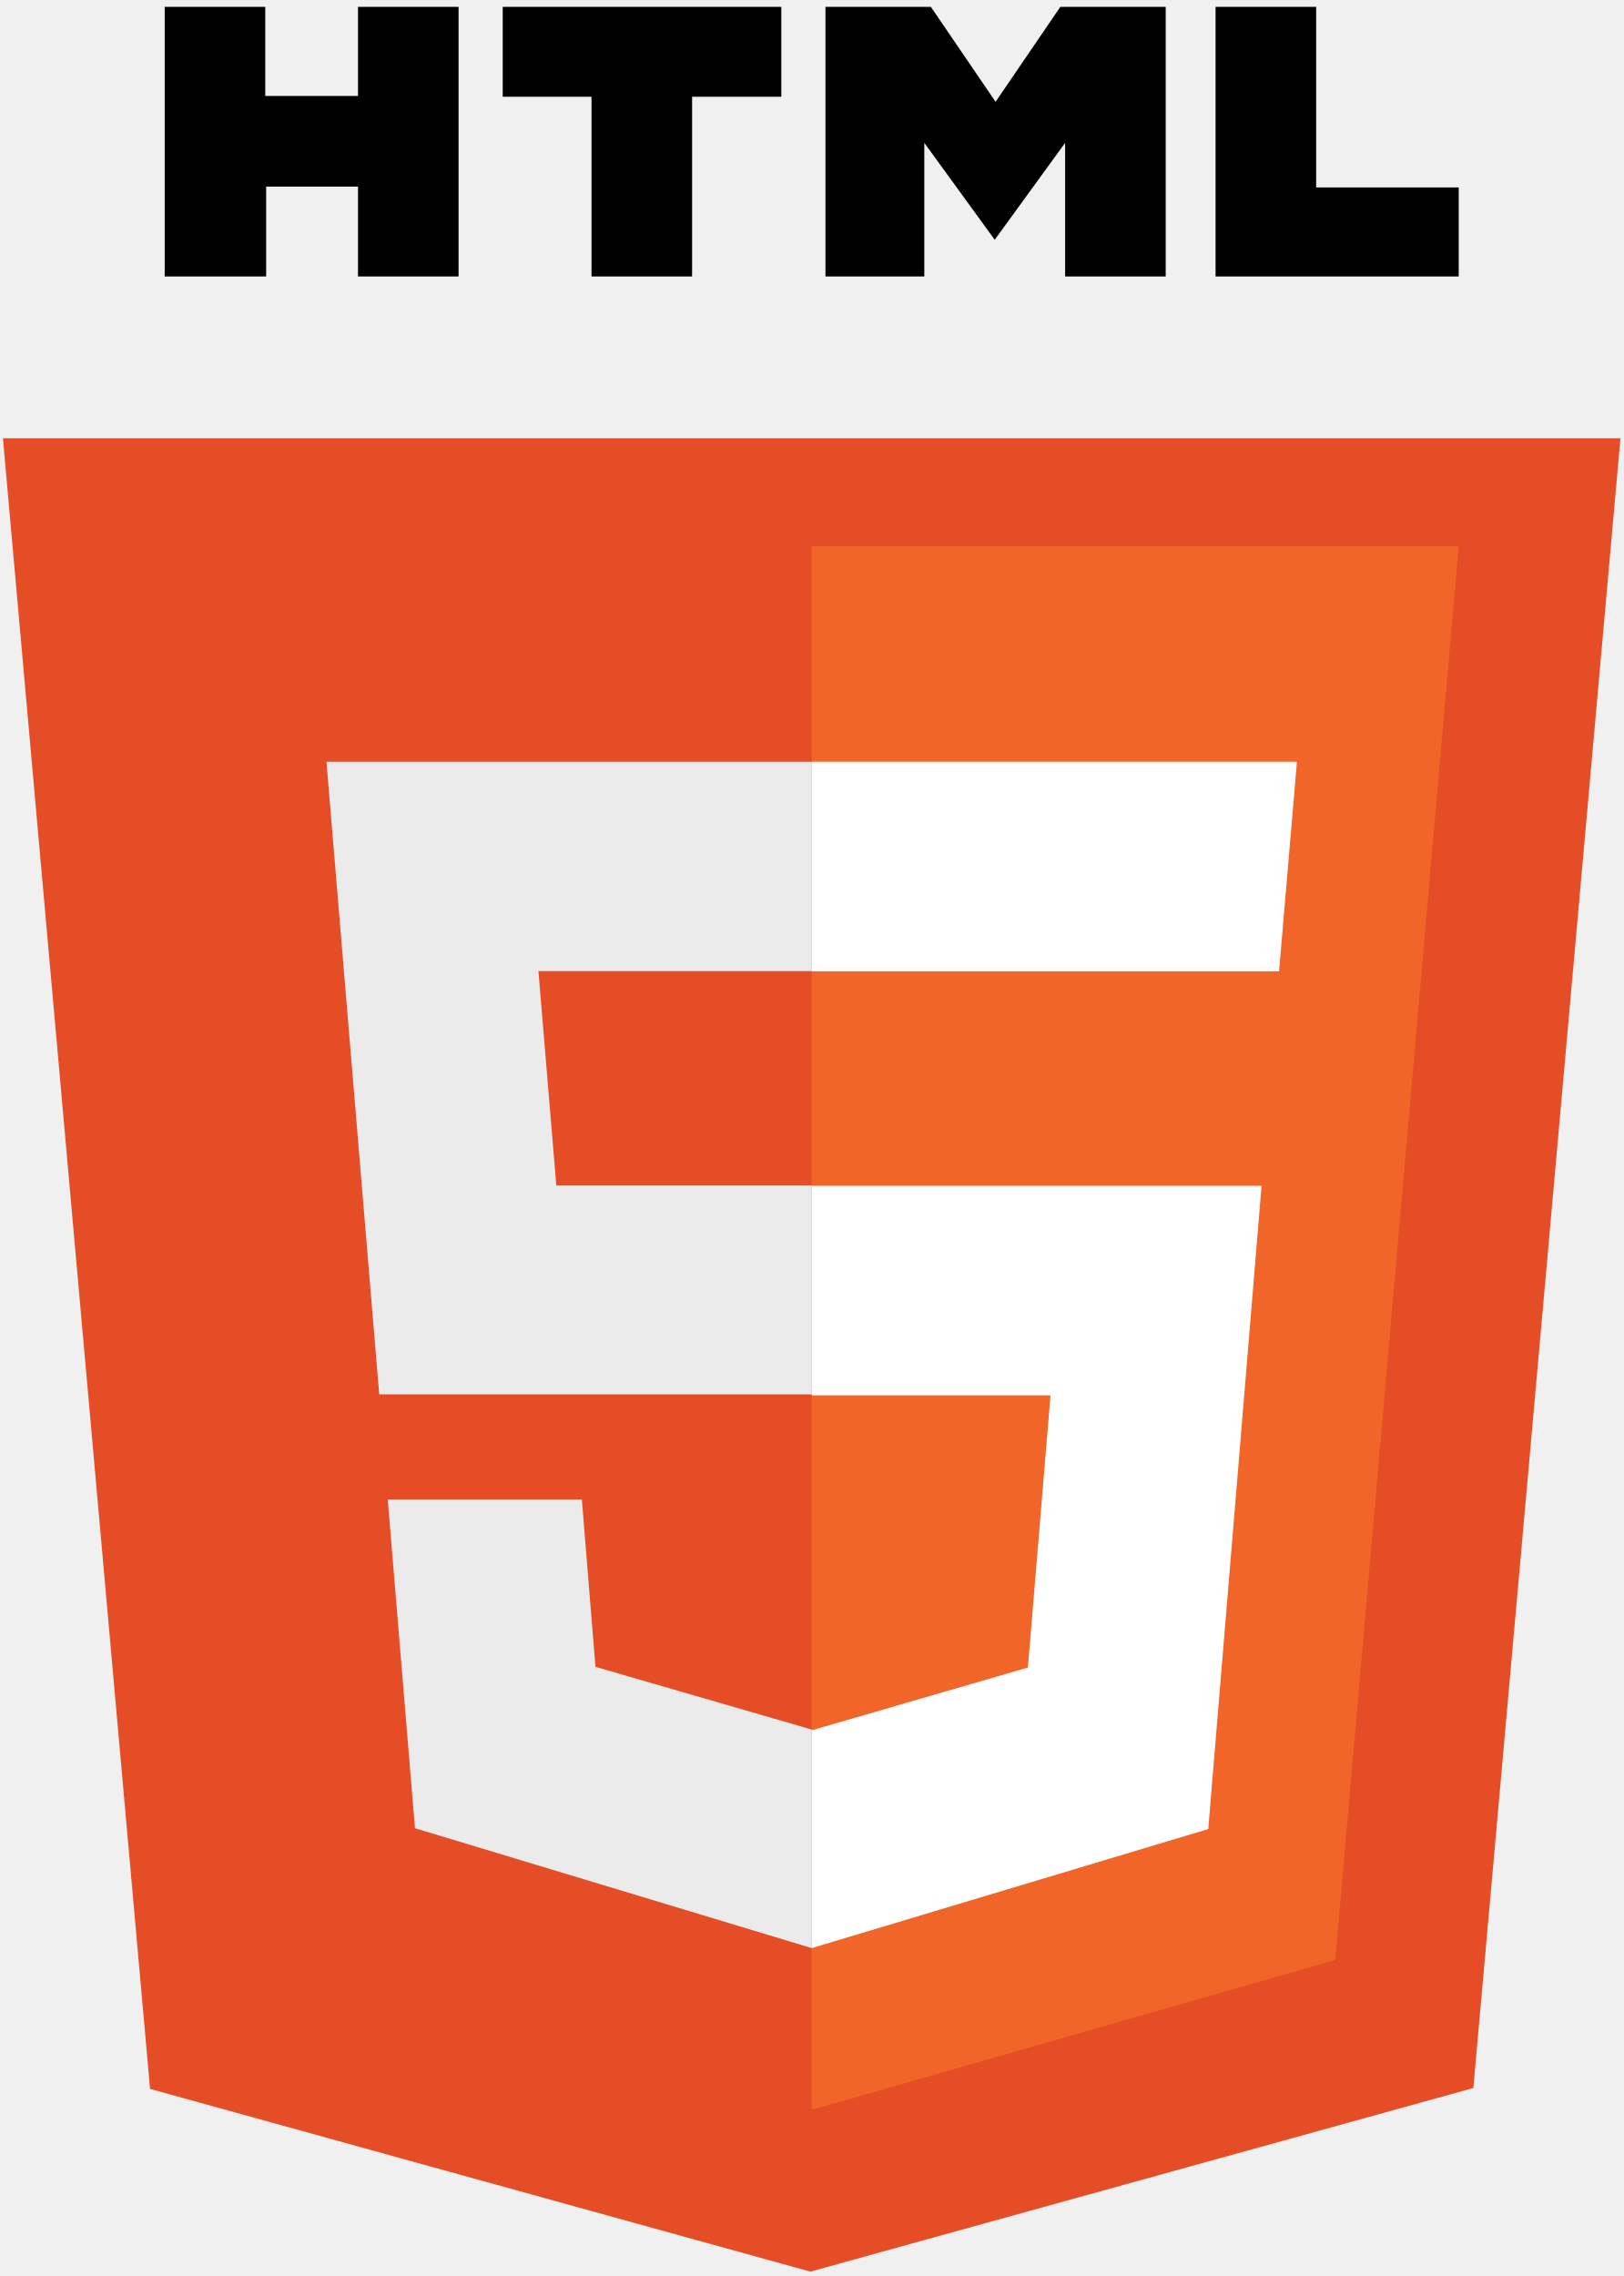
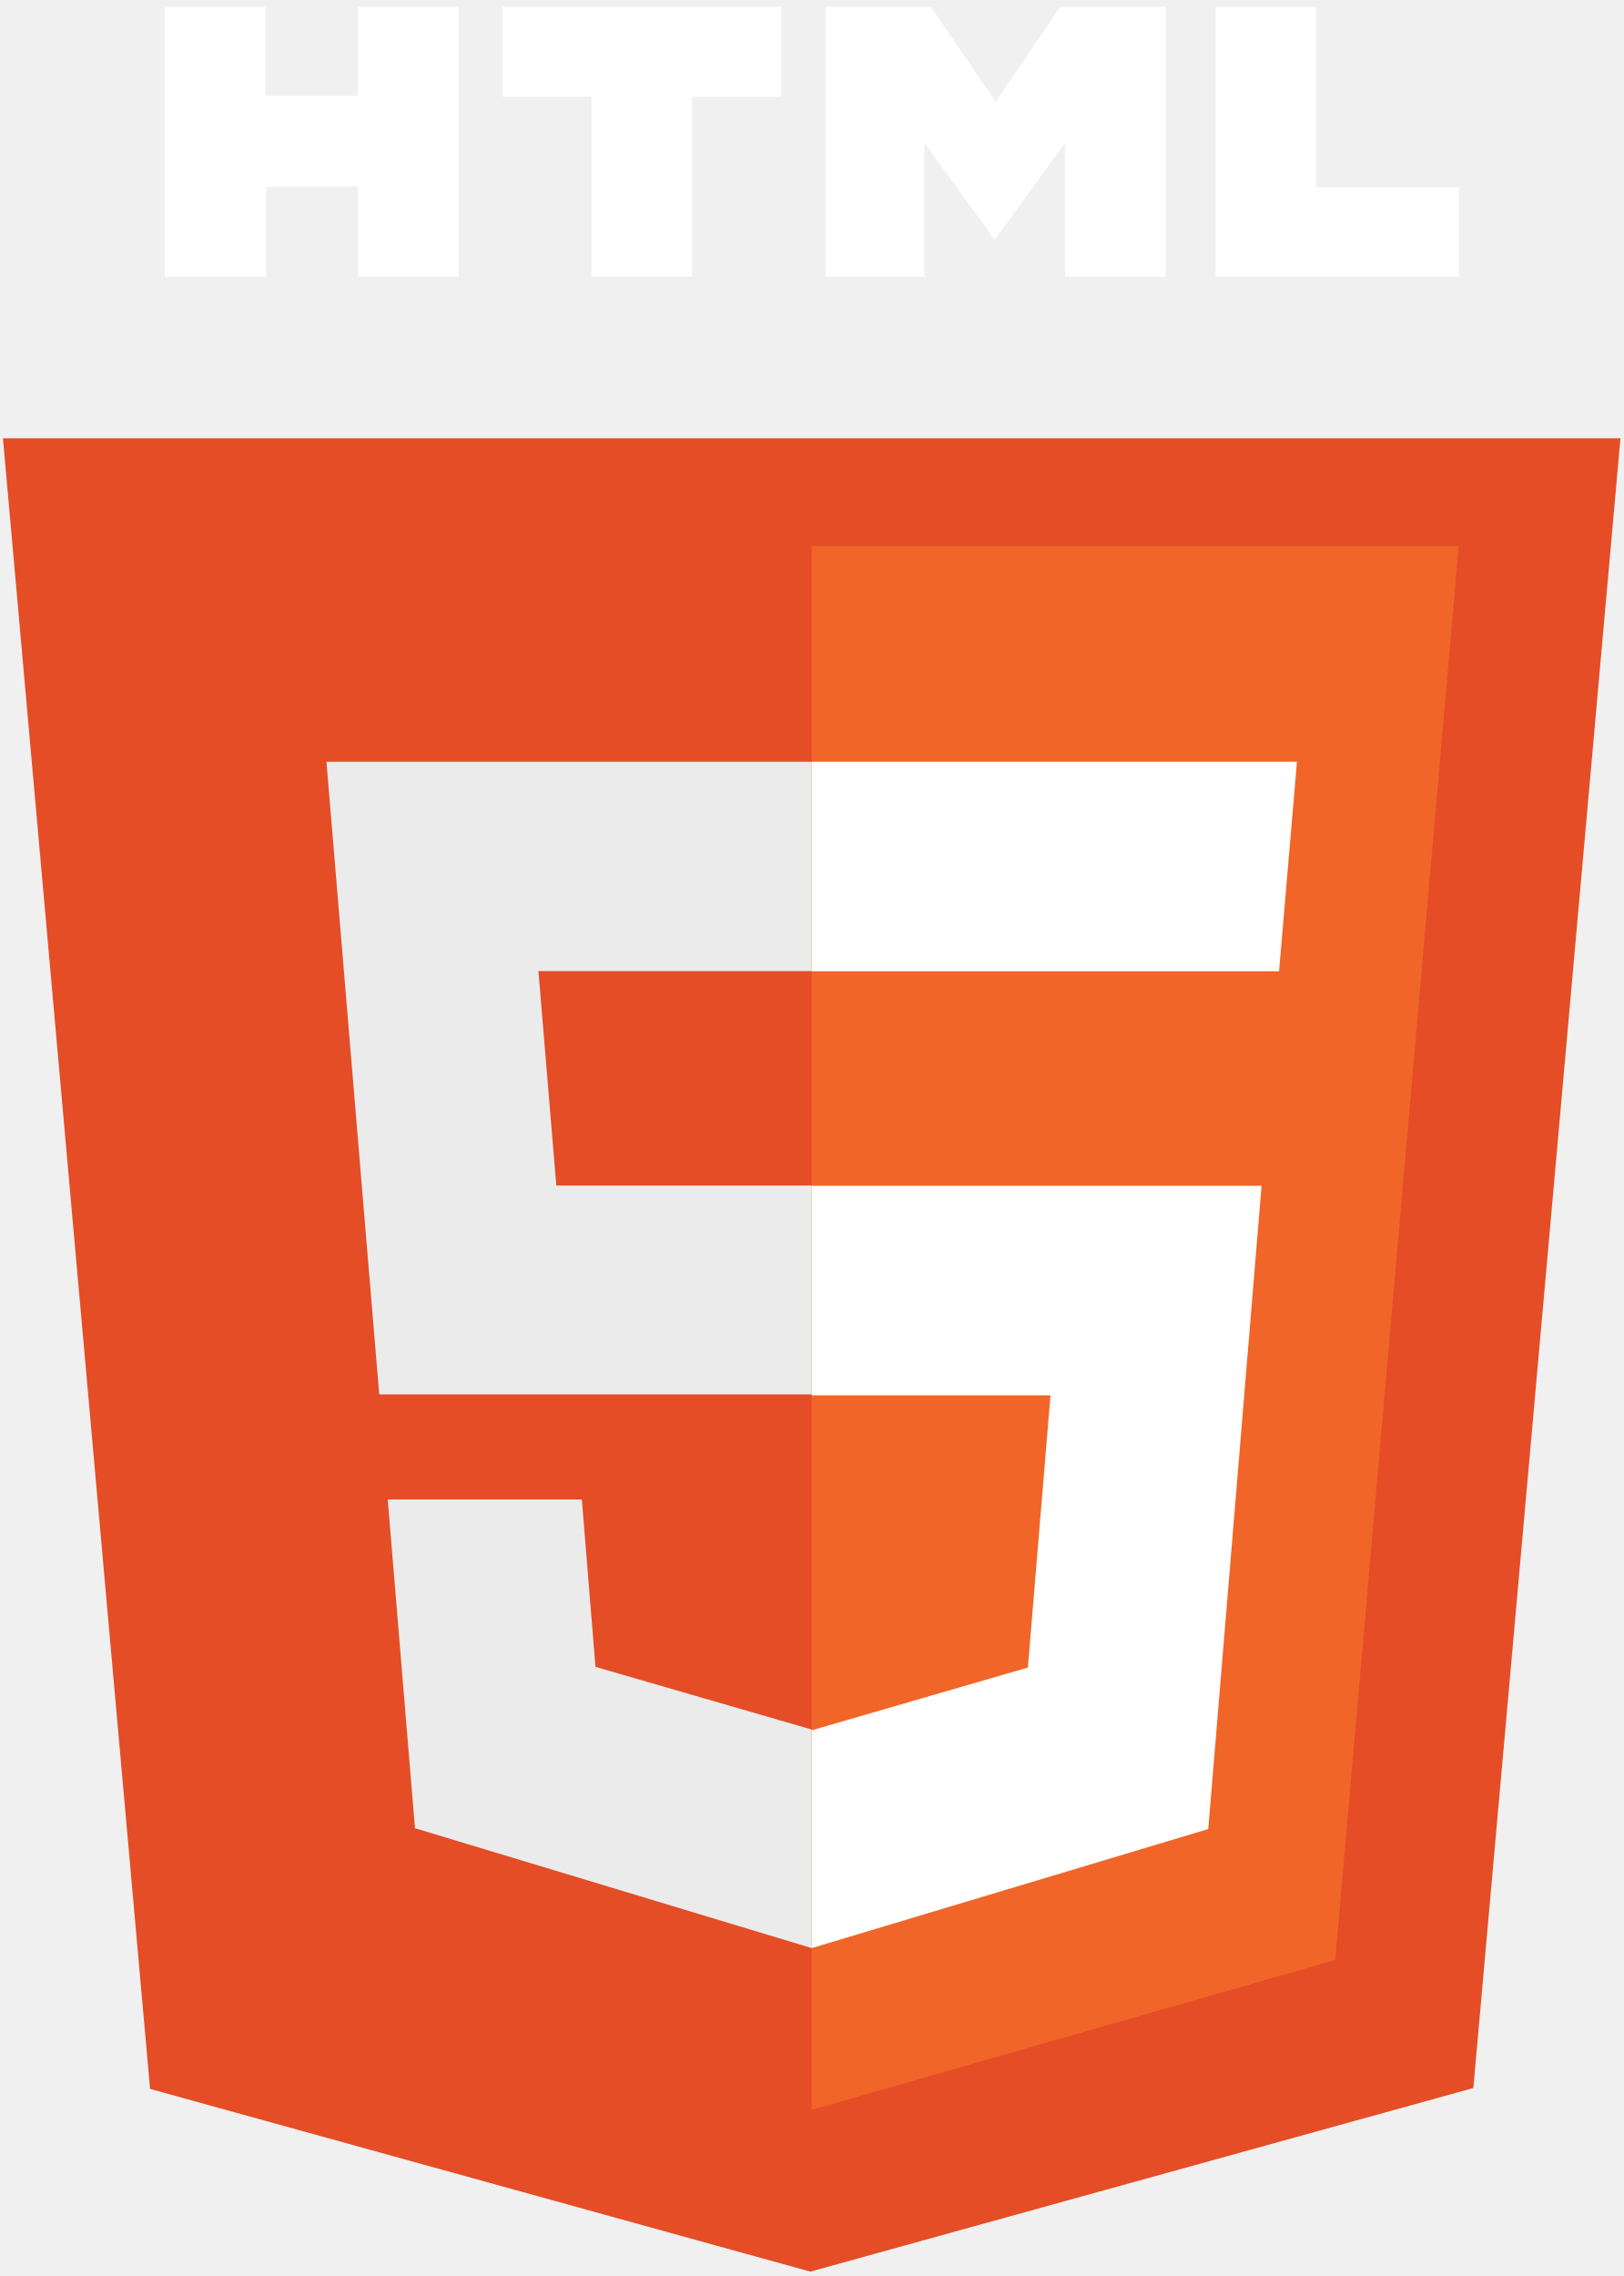
<svg xmlns="http://www.w3.org/2000/svg" width="189" height="265" viewBox="0 0 189 265" fill="none">
-   <path d="M19.177 0.801H30.889V11.174H41.685V0.801H53.397V32.192H41.685V21.729H30.991V32.192H19.177V0.801ZM68.878 11.265H58.54V0.801H90.978V11.265H80.59V32.192H68.878V11.265ZM96.121 0.801H108.394L115.93 11.856L123.467 0.801H135.739V32.192H124.027V16.633L115.828 27.916L107.63 16.633V32.192H96.121V0.801ZM141.544 0.801H153.256V21.82H169.857V32.192H141.544" fill="black" />
+   <path d="M19.177 0.801H30.889V11.174H41.685V0.801H53.397V32.192H41.685V21.729H30.991V32.192H19.177V0.801ZM68.878 11.265H58.54V0.801H90.978V11.265H80.59V32.192H68.878V11.265ZM96.121 0.801H108.394L115.93 11.856L123.467 0.801H135.739V32.192H124.027V16.633L115.828 27.916L107.63 16.633V32.192H96.121V0.801ZM141.544 0.801H153.256V21.82H169.857V32.192H141.544" fill="white" />
  <path d="M17.474 243.217L0.342 51.027H188.692L171.56 243.113L94.361 264.49" fill="#E44D26" />
  <path d="M94.517 245.655V63.584H169.857L155.48 228.204" fill="#F16529" />
  <path d="M38.012 88.697H94.517V113.069H62.696L64.778 138.031H94.517V162.349H44.158L38.012 88.697ZM45.15 174.588H67.752L69.338 194.075L94.517 201.375V226.821L48.322 212.863" fill="#EBEBEB" />
  <path d="M151.022 88.697H94.517V113.088H148.937L151.022 88.697ZM146.901 138.069H94.517V162.46H122.323L119.691 194.157L94.517 201.463V226.821L140.694 212.96" fill="white" />
</svg>
